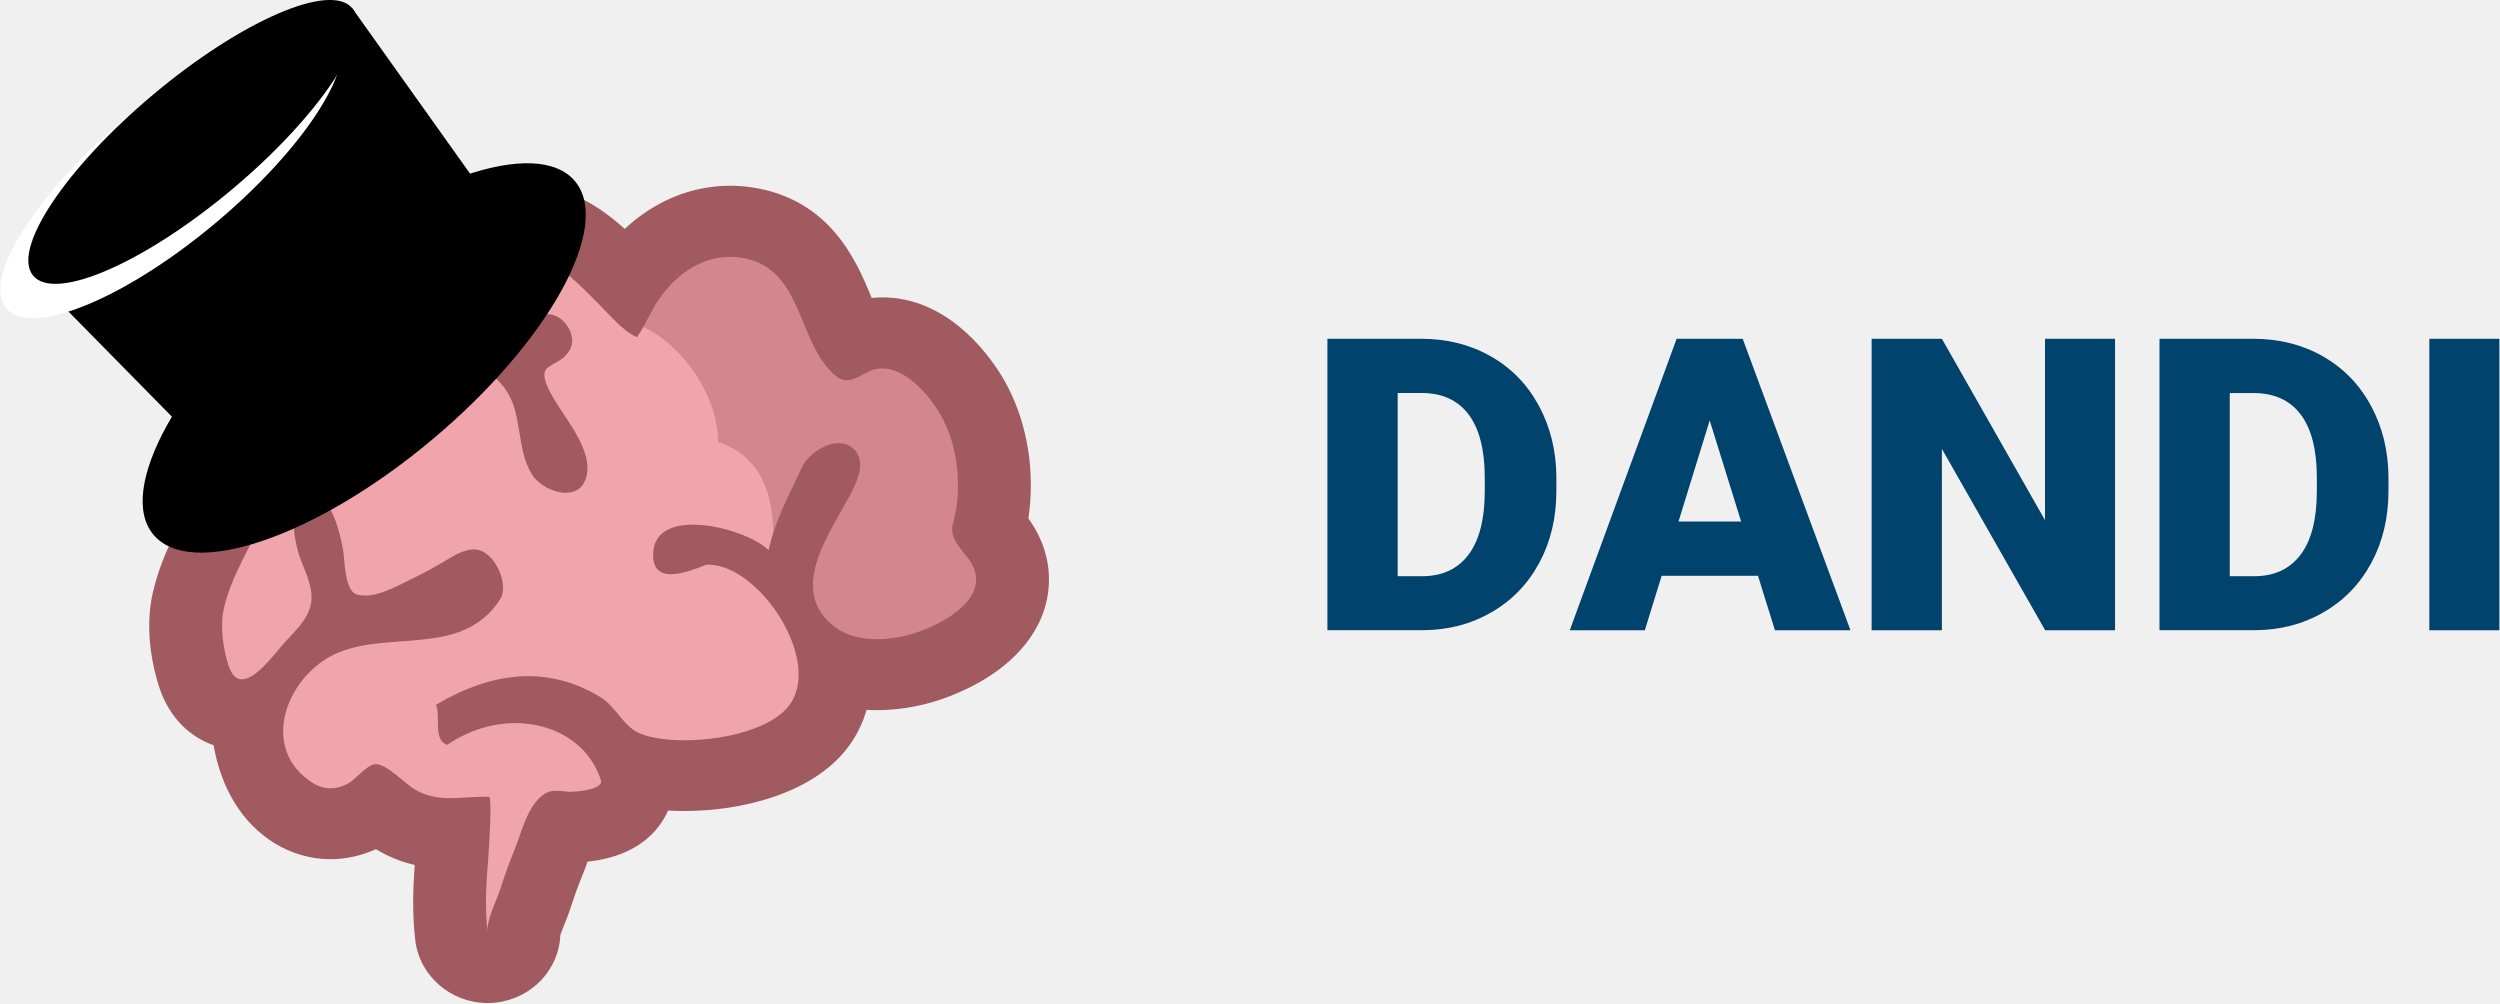
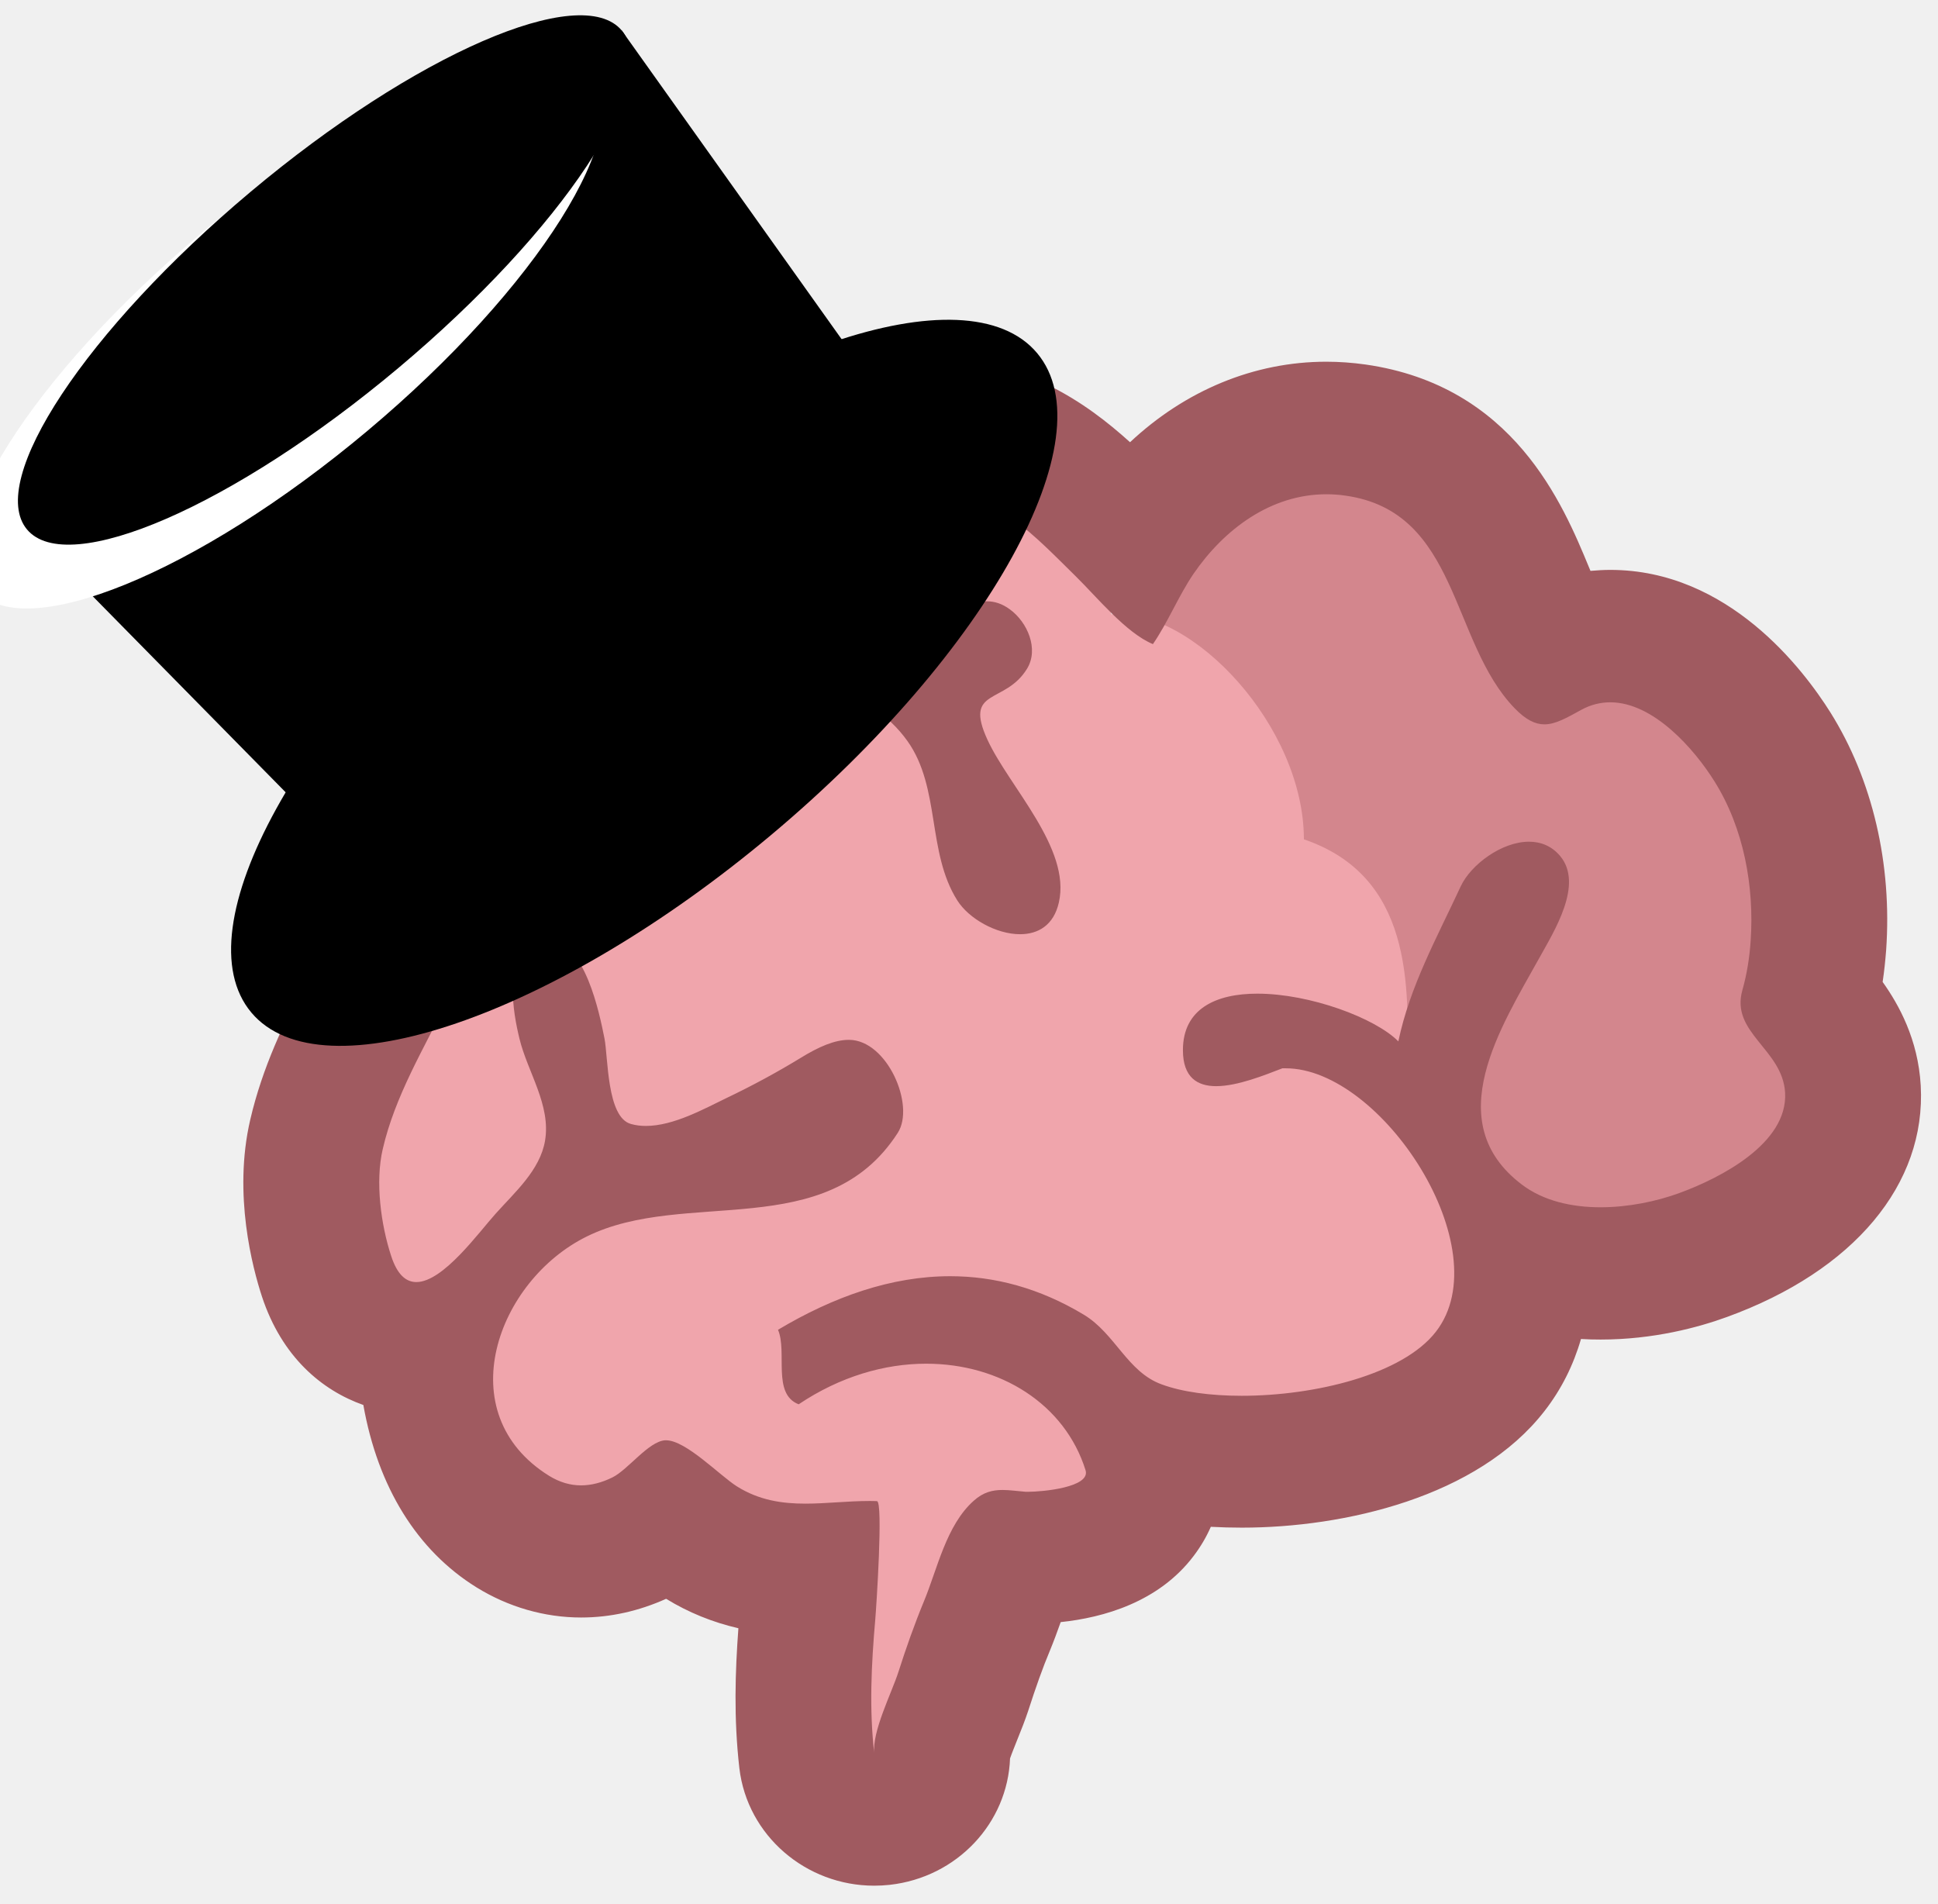
- <svg xmlns="http://www.w3.org/2000/svg" version="1.1" id="Layer_1" x="0px" y="0px" viewBox="0 0 3341 1341" style="enable-background:new 0 0 3341 1341;" xml:space="preserve">
+ <svg xmlns="http://www.w3.org/2000/svg" version="1.1" id="Layer_1" x="0px" y="0px" viewBox="25 -11 1389 1364" style="enable-background:new 25 -11 1389 1364;" xml:space="preserve">
  <style type="text/css">
	.st0{fill:#D3868D;}
	.st1{fill:#F0A5AC;}
	.st2{fill:#A05A60;}
	.st3{fill:#FFFFFF;}
	.st4{fill:#00436D;}
</style>
  <g id="Page-1">
    <g id="Artboard" transform="translate(-27770, -16123)">
      <g id="Logo" transform="translate(27684.049, 16018.27)">
        <g id="noun_Brain_38917" transform="translate(285.2705, 351.2589)">
          <polygon id="Path-3" class="st0" points="641.1,162.5 774.5,40.4 922.4,162.5 1058.1,227.2 1142.1,457.4 1119.8,596.9      951.7,664.8 844.1,536.5 647.5,235.3     " />
          <path id="Path-2" class="st1" d="M422.6,67.3c90,0,174.3,32.4,199.7,115.4c58.2-4.8,137.9,80.5,137.9,161.3      c76.6,26.1,76.6,102.4,73.3,169.1c-2.2,44.5,28.1,90.8,91.1,139.2l-91.1,98.7L676.4,790l-67.5,58.4L557,877.8l-95.6,160.6      l-79.9-160.6l-123.1-29.4L144.8,790l-22.5-71.5l-66.6-87l29.1-170.2v-164l173.7-172.3C307.8,86.5,362.5,67.3,422.6,67.3z" />
          <path id="Shape" class="st2" d="M1029.3,597.5c-16.4,6-36.6,10.2-56.5,10.2c-20.5,0-40.9-4.5-56.4-16.3      C857,546.4,901.8,478,929,428.9c10.3-18.7,31.9-52.5,14.9-72.9c-6.1-7.3-14-10.3-22.4-10.3c-19.5,0-41.6,16.4-48.9,32      c-16.9,36.5-36.4,71.4-44.7,111.1c-16.5-16.7-63.3-34.2-101.1-34.2c-29.3,0-53.3,10.6-53.3,40.5c0,19.6,10.4,25.8,23.8,25.8      c15.5,0,35.2-8.1,47.5-12.8h2.4c68.8,0,153.8,129.4,107.6,188.8c-23.8,30.7-86.7,45.9-139.2,45.9c-22.2,0-42.6-2.7-57.4-8.2      c-24.5-8.9-33.2-36.3-55.7-49.9c-31.9-19.2-64.1-27.6-95.8-27.6c-42.2,0-83.7,14.7-123.4,38.4c6.8,16-4.4,46,14.8,53.4      c29.8-20,61.7-29.1,91.4-29.1c53.2,0,99.4,29,114.2,76.3c3.9,12.4-31.2,15.5-41.1,15.5c-0.8,0-1.4,0-1.8,0      c-6.1-0.5-11.5-1.3-16.5-1.3c-7.2,0-13.8,1.5-20.7,7.7c-19.7,17.5-26,48.6-35.6,71.8c-6.9,16.7-12.9,33.7-18.4,50.9      c-5,15.5-19.1,42.8-17.3,58.7c-3.7-32.2-2.1-64.1,0.7-96.3c0.7-8,5.8-84.6,1.2-84.8c-1.9-0.1-3.7-0.1-5.5-0.1      c-15.6,0-30.8,1.9-45.8,1.9c-16.7,0-33.2-2.4-49.1-12.4c-12.2-7.7-36.5-33-50.7-33c-0.3,0-0.6,0-0.9,0      c-11.9,1-26.4,21.1-37.6,26.6c-7.5,3.7-15,5.7-22.5,5.7c-7.7,0-15.3-2.2-22.8-6.8c-72.1-44.8-37.4-139.9,27-171.6      c70.7-34.8,171.6,5.3,222.8-74.2c12.7-19.6-7.5-66.7-35-66.7c-10.2,0-21.6,4.9-35,13.2c-16.9,10.3-34.5,19.8-52.5,28.4      c-16.2,7.8-38.1,20.1-58,20.1c-3.6,0-7.2-0.4-10.7-1.4c-17.4-4.7-16.3-47.9-19-61.4c-3.5-17.5-14-69.8-39.8-69.8      c-3,0-6.3,0.7-9.7,2.3c-23.2,10.5-15.9,49.3-11.4,67.8c5.8,23.9,22.7,47.6,18.3,73.2c-3.6,21-21.6,36.8-35.3,52.1      c-12.2,13.5-37.7,49.1-56.9,49.1c-7.3,0-13.6-5.1-18-18.5c-7.4-22.5-11.6-53.3-6.1-76.8c8.7-37.8,29.3-71.8,46.3-106.3      c4.1-8.2-8.7-38.1-10.9-47.5c-2.9-12.9-5.8-26-7.1-39.1c-2.9-28.4,0.9-57.6,19.8-80.4c23.4-28.5,63.9-47.4,99-58.3      c24.9-7.7,57.8-13,91.5-13c54.1,0,110,13.6,137.5,52.2c23.8,33.5,13.8,79.5,35.7,114.2c8.3,13.1,27.9,24.2,45,24.2      c12.8,0,24.1-6.3,27.8-22.8c8.8-38.8-35.7-82.9-51.2-116.6c-17.2-37.4,12.6-25,28.4-50.9c8.6-14.1,0.3-33.3-12.3-42.5      c-5.7-4.2-11.2-5.8-16.6-5.8c-14.6,0-28.3,11.8-42.9,16.3c-9.6,3-19.8,4.3-30,4.3c-5.4,0-10.7-0.3-16.1-1      c-21.6-2.7-49.9-8.3-67.3-22c-4.6-3.7-7.6-7.2-9.2-10.7c-15.2-33.1,91.6-60,115.1-63.9c5.1-0.8,9.9-1.2,14.5-1.2      c42.3,0,70.8,32,99.5,60.1c15.2,14.9,36.2,40.8,55.5,48.8c10.9-15.9,18.2-34.3,29.1-50.4c22-32,55.4-57,95.2-57      c4.5,0,9.2,0.3,13.8,1C871.4,109.2,865,202.3,911.2,250c8.1,8.4,14.8,11.6,21.4,11.6c8,0,16-4.7,26.6-10.5      c6.8-3.7,13.8-5.3,20.6-5.3c31,0,60.3,33.6,74.7,56.7c21,33.5,28.6,75.4,25.9,114.4c-0.8,11.8-2.7,23.8-5.9,35.1      c-8.8,30.7,28.8,42.3,30.6,73.6C1107.1,562,1058.6,586.8,1029.3,597.5 M1175,446.2c1.1-7.3,1.9-14.9,2.5-22.6      c4.4-61.9-9.8-122.4-39.9-170.5c-19.3-30.7-73.1-102.2-157.8-102.2c-4.8,0-9.5,0.3-14.2,0.7c-0.3-0.8-0.7-1.6-1-2.4      c-18.8-45.5-54-130.3-160.3-145.5c-9.3-1.3-18.7-2-28-2c-51.8,0-101.1,20.6-140.7,57.7C603.6,30.5,559.6,0.1,497,0.1      c-10.1,0-20.4,0.9-30.7,2.6c-33.6,5.6-146.1,29-184,98.3c-5.3,9.8-9.1,20.1-11.3,30.5c-18.8,2.9-36.8,7-53.5,12.2      c-44,13.6-104.8,40.2-145.2,89.2C49.5,260.5,24,308.8,31.5,382.1c1.9,19,5.8,36.3,8.9,50.1c0.9,3.7,2.2,8.5,4.1,14.1      C29.6,474.8,13.8,507.1,5,545.1c-12.4,53.5,1.8,106.3,8.4,126.5c14.3,43.4,43,67.3,72.7,77.8c10.4,58.7,38.4,104.2,81.1,130.7      c22.8,14.1,48.8,21.6,75,21.6c20.7,0,41.1-4.5,60.9-13.4c16,9.8,33.2,16.8,51.8,21.1c-2.3,31-3.4,64.5,0.7,100.3      c5.7,48.4,47.8,84.2,96.6,84.2c3.7,0,7.3-0.2,11.1-0.6c48.5-5.4,84.6-44.5,86.3-90.6c1.3-3.8,3.5-9.1,4.9-12.7      c3.2-7.8,6-15.1,8-21.1c5.6-17.3,10.5-31.2,15.8-43.8c2.6-6.3,5.1-13.1,7.6-20.1c30.6-3.2,70.2-14.3,95.2-47.3      c5.1-6.7,9.2-13.7,12.4-21c7.3,0.4,14.7,0.6,22.3,0.6c73.5,0,169-21.9,216.8-83.5c12.1-15.5,20.8-33,26.2-51.7      c4.6,0.3,9.4,0.4,14.1,0.4c38.1,0,70.3-8.8,90.6-16.2c90.9-33.1,142.8-95.1,138.8-165.9C1200.4,487.3,1186.6,462.5,1175,446.2" />
        </g>
        <g id="Group-5" transform="translate(473.0339, 464.844) rotate(-40) translate(-473.0339, -464.844) translate(105.0339, 167.844)">
          <ellipse id="Oval-2" transform="matrix(-1 1.983781e-06 -1.983781e-06 -1 736.7266 903.2279)" cx="368.4" cy="451.6" rx="367.6" ry="142" />
          <polygon id="Rectangle-5" points="100.1,83.1 656.5,83.1 628.7,433.2 127.9,433.2     " />
          <ellipse id="Oval-2-Copy-3" transform="matrix(-1 1.974358e-06 -1.974358e-06 -1 665.001 186.58)" class="st3" cx="332.5" cy="93.3" rx="287.9" ry="92.5" />
          <ellipse id="Oval-2-Copy-2" transform="matrix(-1 1.965458e-06 -1.965458e-06 -1 756.5966 166.2234)" cx="378.3" cy="83.1" rx="278.2" ry="82.4" />
        </g>
-         <path id="DANDI" class="st4" d="M1859.9,947V557.5h125.5c34.4,0,65.4,7.8,92.8,23.4c27.5,15.6,48.9,37.6,64.3,66.1     s23.2,60.3,23.4,95.6v17.9c0,35.7-7.5,67.6-22.6,95.9c-15.1,28.3-36.3,50.4-63.7,66.3c-27.4,16-57.9,24-91.6,24.2H1859.9z      M1953.8,630v244.8h32.6c26.9,0,47.6-9.6,62.1-28.8c14.4-19.2,21.7-47.7,21.7-85.5v-16.9c0-37.6-7.2-66-21.7-85.1     c-14.4-19.1-35.5-28.6-63.1-28.6H1953.8z M2435.3,874.2h-128.7l-22.5,72.8h-100.3l142.8-389.5h88.3L2558.9,947H2458L2435.3,874.2     z M2329.1,801.7h83.7l-42-135.1L2329.1,801.7z M2912.5,947h-93.4l-138-242.4V947h-93.9V557.5h93.9l137.8,242.4V557.5h93.6V947z      M2971.9,947V557.5h125.5c34.4,0,65.4,7.8,92.8,23.4s48.9,37.6,64.3,66.1c15.4,28.4,23.2,60.3,23.4,95.6v17.9     c0,35.7-7.5,67.6-22.6,95.9c-15.1,28.3-36.3,50.4-63.7,66.3c-27.4,16-57.9,24-91.6,24.2H2971.9z M3065.8,630v244.8h32.6     c26.9,0,47.6-9.6,62.1-28.8s21.7-47.7,21.7-85.5v-16.9c0-37.6-7.2-66-21.7-85.1S3125,630,3097.3,630H3065.8z M3426.1,947h-93.6     V557.5h93.6V947z" />
      </g>
    </g>
  </g>
</svg>
